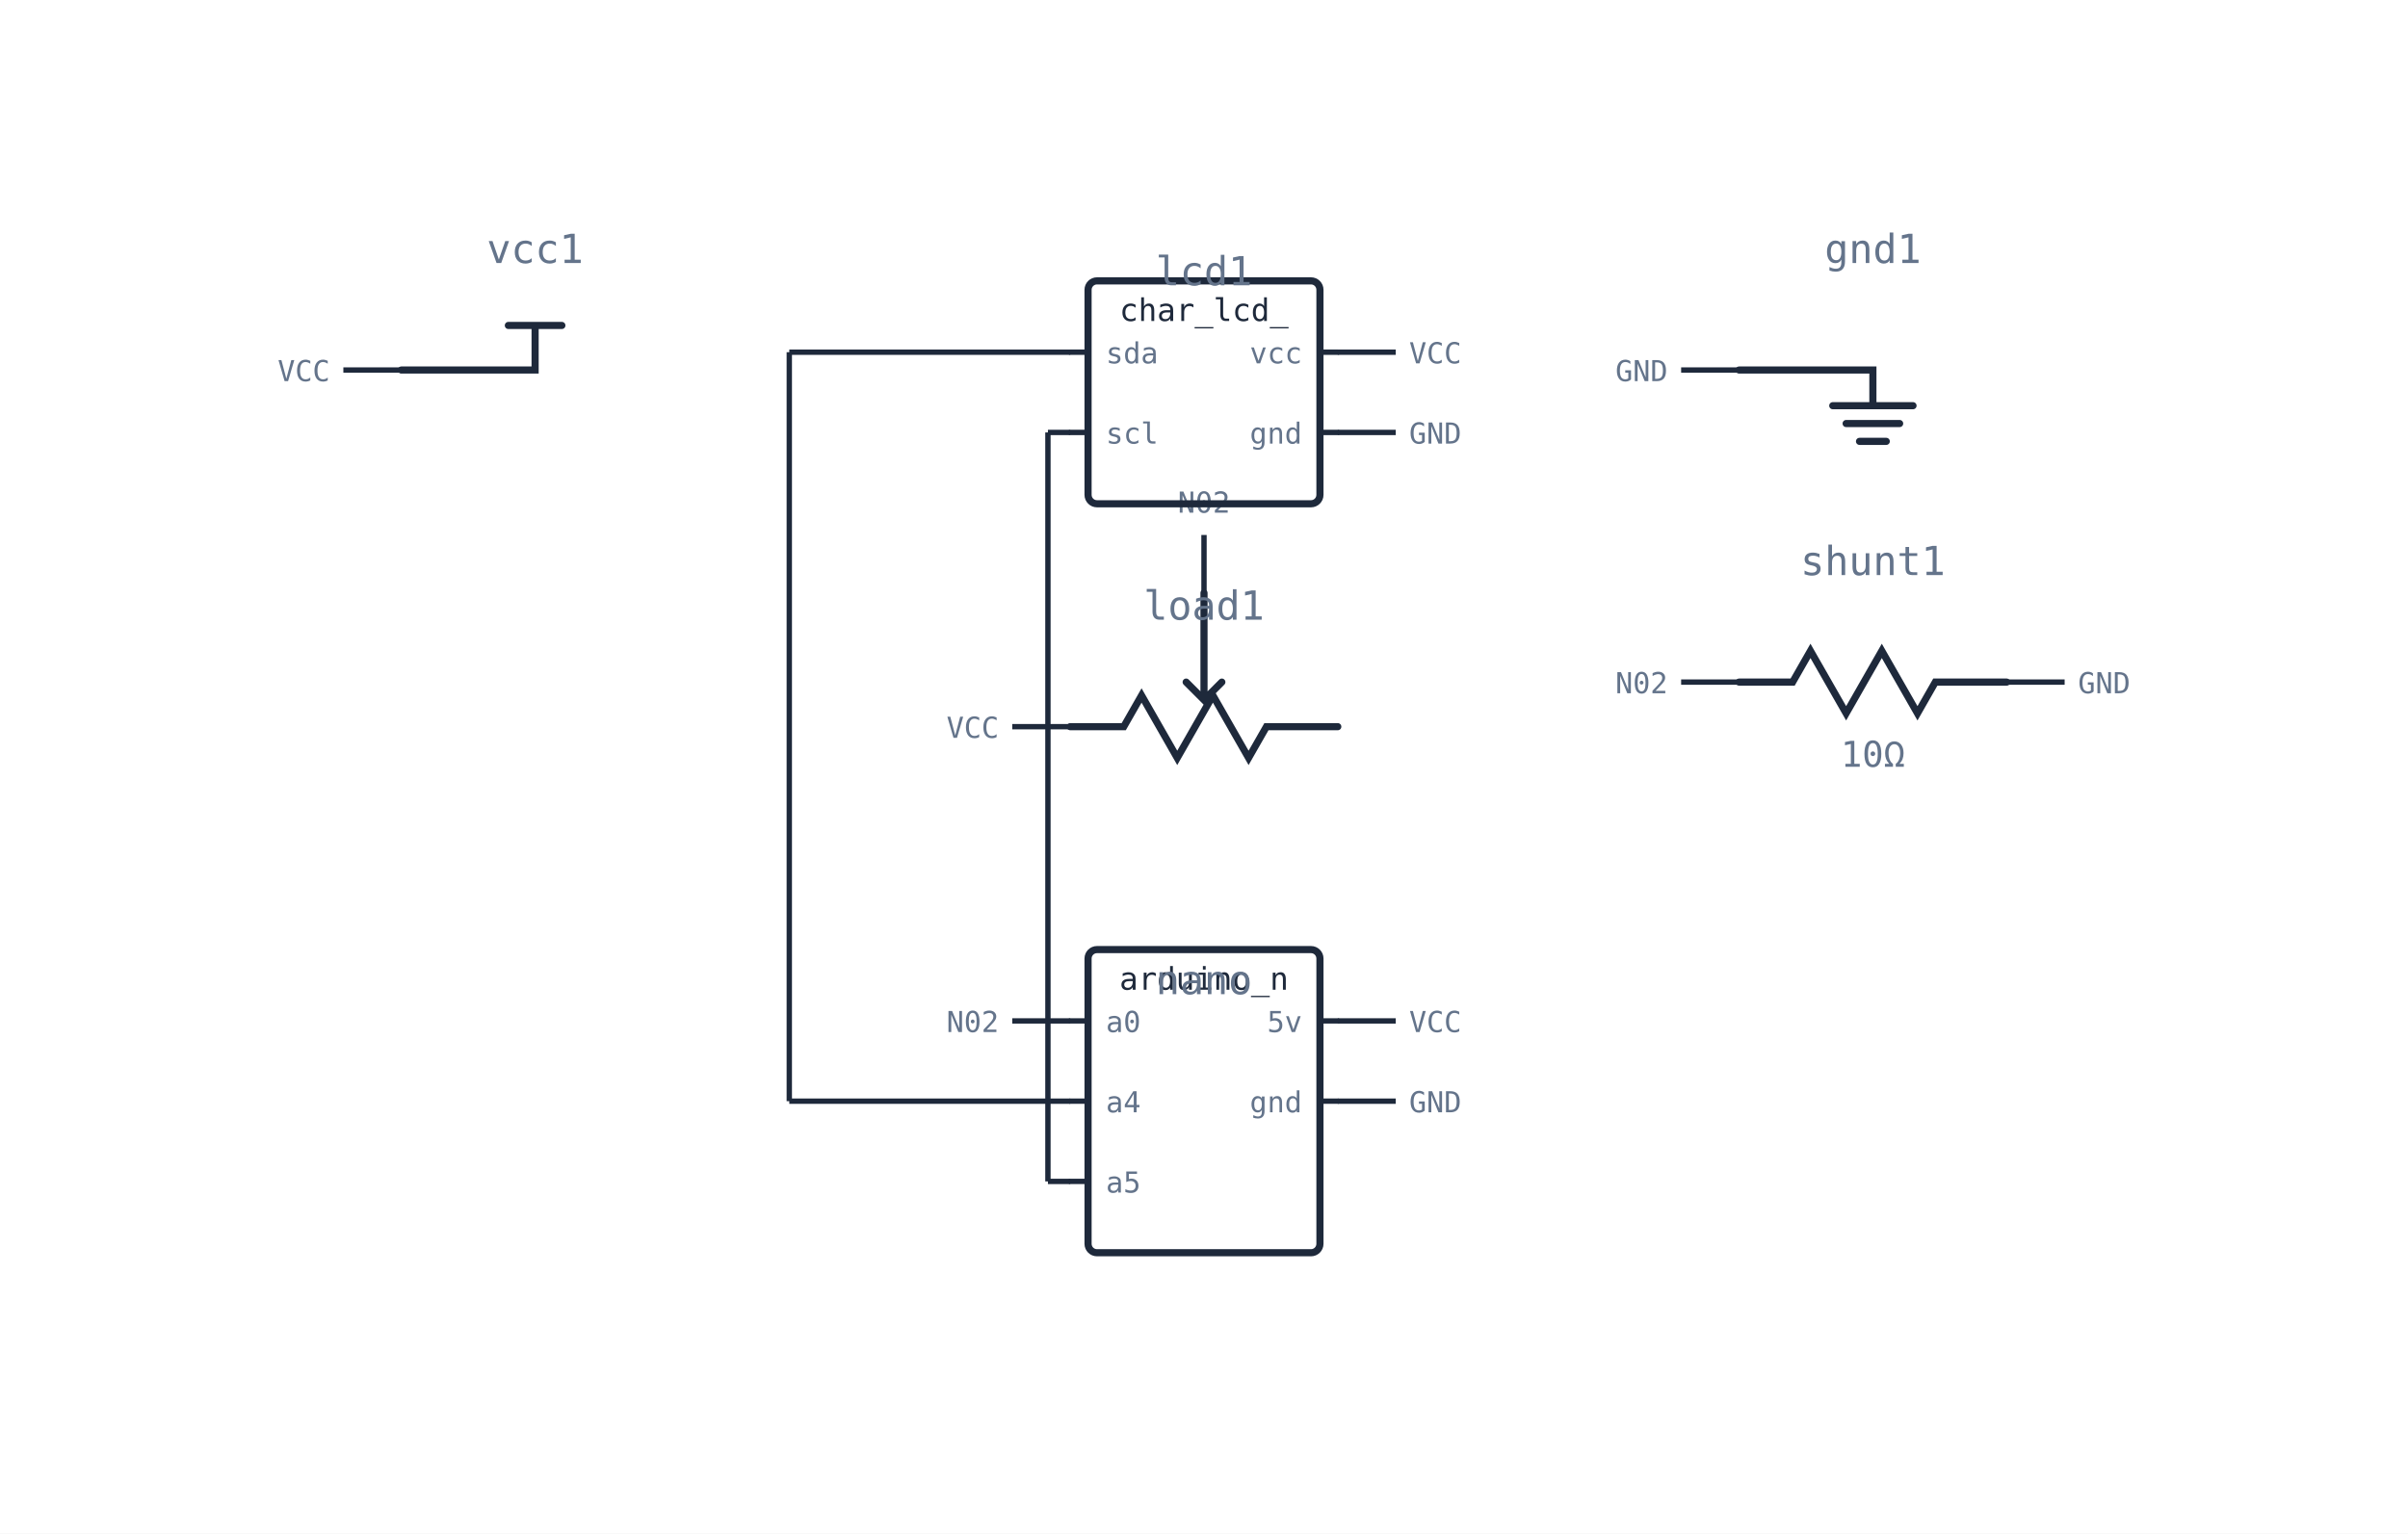
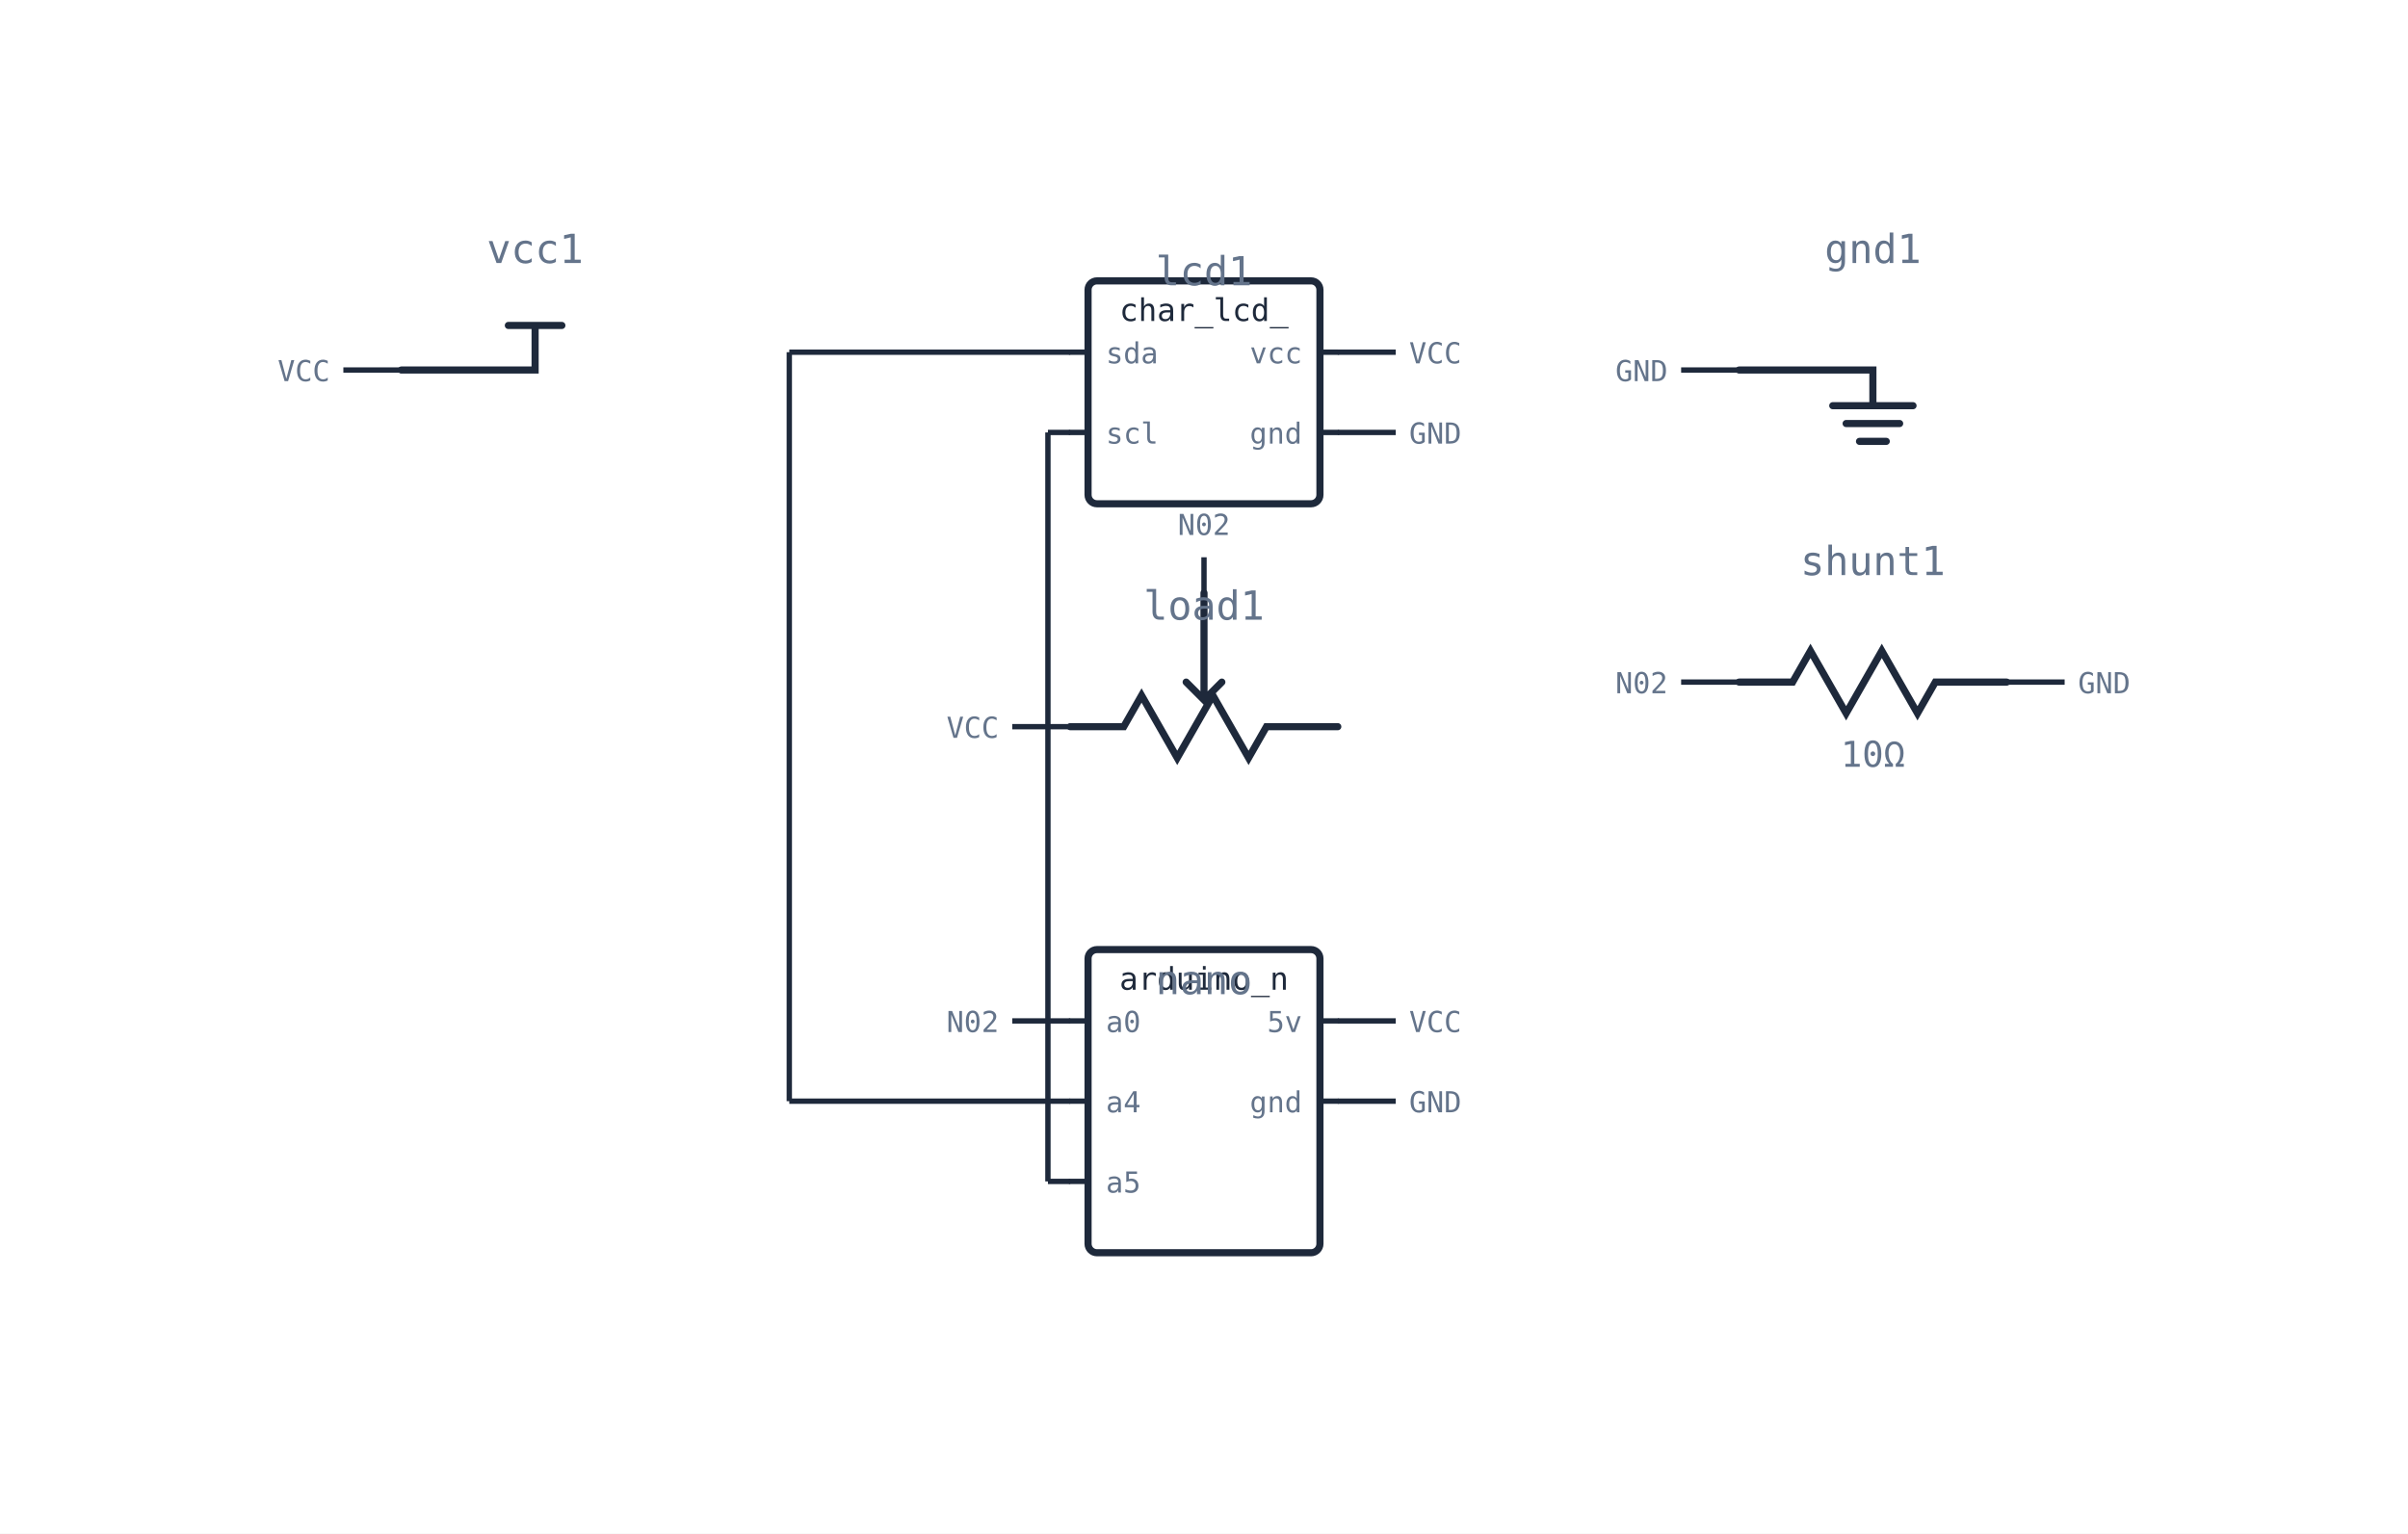
<svg xmlns="http://www.w3.org/2000/svg" width="540" height="344" viewBox="0 0 540 344">
  <rect width="540" height="344" fill="#ffffff" />
  <g fill="none" stroke="#1e293b" stroke-width="1.2">
    <line x1="177" y1="79" x2="177" y2="247" />
    <line x1="240" y1="79" x2="177" y2="79" />
    <line x1="240" y1="247" x2="177" y2="247" />
  </g>
  <g fill="none" stroke="#1e293b" stroke-width="1.2">
    <line x1="240" y1="97" x2="235" y2="97" />
    <line x1="235" y1="97" x2="235" y2="265" />
    <line x1="235" y1="265" x2="240" y2="265" />
  </g>
  <g>
-     <line x1="270" y1="133" x2="270" y2="120" stroke="#1e293b" stroke-width="1.2" />
-     <text x="270" y="115" text-anchor="middle" font-size="6.5" font-family="monospace" fill="#64748b">N02</text>
+     <line x1="270" y1="133" x2="270" y2="125" stroke="#1e293b" stroke-width="1.2" />
+     <text x="270" y="120" text-anchor="middle" font-size="6.5" font-family="monospace" fill="#64748b">N02</text>
  </g>
  <g>
    <line x1="390" y1="153" x2="377" y2="153" stroke="#1e293b" stroke-width="1.2" />
    <text x="374" y="155.5" text-anchor="end" font-size="6.5" font-family="monospace" fill="#64748b">N02</text>
  </g>
  <g>
    <line x1="240" y1="229" x2="227" y2="229" stroke="#1e293b" stroke-width="1.2" />
    <text x="224" y="231.5" text-anchor="end" font-size="6.5" font-family="monospace" fill="#64748b">N02</text>
  </g>
  <g>
    <line x1="300" y1="79" x2="313" y2="79" stroke="#1e293b" stroke-width="1.2" />
    <text x="316" y="81.5" text-anchor="start" font-size="6.5" font-family="monospace" fill="#64748b">VCC</text>
  </g>
  <g>
    <line x1="90" y1="83" x2="77" y2="83" stroke="#1e293b" stroke-width="1.2" />
    <text x="74" y="85.5" text-anchor="end" font-size="6.5" font-family="monospace" fill="#64748b">VCC</text>
  </g>
  <g>
    <line x1="240" y1="163" x2="227" y2="163" stroke="#1e293b" stroke-width="1.2" />
    <text x="224" y="165.5" text-anchor="end" font-size="6.5" font-family="monospace" fill="#64748b">VCC</text>
  </g>
  <g>
    <line x1="300" y1="229" x2="313" y2="229" stroke="#1e293b" stroke-width="1.2" />
    <text x="316" y="231.5" text-anchor="start" font-size="6.5" font-family="monospace" fill="#64748b">VCC</text>
  </g>
  <g>
    <line x1="390" y1="83" x2="377" y2="83" stroke="#1e293b" stroke-width="1.2" />
    <text x="374" y="85.5" text-anchor="end" font-size="6.5" font-family="monospace" fill="#64748b">GND</text>
  </g>
  <g>
    <line x1="300" y1="97" x2="313" y2="97" stroke="#1e293b" stroke-width="1.2" />
    <text x="316" y="99.5" text-anchor="start" font-size="6.5" font-family="monospace" fill="#64748b">GND</text>
  </g>
  <g>
    <line x1="450" y1="153" x2="463" y2="153" stroke="#1e293b" stroke-width="1.2" />
    <text x="466" y="155.5" text-anchor="start" font-size="6.5" font-family="monospace" fill="#64748b">GND</text>
  </g>
  <g>
    <line x1="300" y1="247" x2="313" y2="247" stroke="#1e293b" stroke-width="1.2" />
    <text x="316" y="249.5" text-anchor="start" font-size="6.5" font-family="monospace" fill="#64748b">GND</text>
  </g>
  <g transform="translate(270 247)" stroke="#1e293b" stroke-width="1.6" fill="none" stroke-linecap="round">
    <rect x="-26" y="-34" width="52" height="68" rx="2" />
    <path d="M -26 -18 L -30 -18" stroke-width="1.2" />
    <text x="-22" y="-15.5" text-anchor="start" font-size="6.5" font-family="monospace" fill="#64748b" stroke="none">a0</text>
    <path d="M -26 0 L -30 0" stroke-width="1.2" />
    <text x="-22" y="2.5" text-anchor="start" font-size="6.5" font-family="monospace" fill="#64748b" stroke="none">a4</text>
    <path d="M -26 18 L -30 18" stroke-width="1.2" />
    <text x="-22" y="20.5" text-anchor="start" font-size="6.5" font-family="monospace" fill="#64748b" stroke="none">a5</text>
    <path d="M 26 -18 L 30 -18" stroke-width="1.2" />
    <text x="22" y="-15.5" text-anchor="end" font-size="6.5" font-family="monospace" fill="#64748b" stroke="none">5v</text>
    <path d="M 26 0 L 30 0" stroke-width="1.2" />
    <text x="22" y="2.5" text-anchor="end" font-size="6.5" font-family="monospace" fill="#64748b" stroke="none">gnd</text>
    <text x="0" y="-25" text-anchor="middle" font-size="7" font-family="monospace" fill="#1e293b" stroke="none">arduino_n</text>
    <text x="0" y="-24" text-anchor="middle" font-size="9" font-family="monospace" fill="#64748b" stroke="none">nano</text>
  </g>
  <g transform="translate(120 83)" stroke="#1e293b" stroke-width="1.6" fill="none" stroke-linecap="round">
    <path d="M -30 0 L 0 0 L 0 -10 M -6 -10 L 6 -10" />
    <text x="0" y="-24" text-anchor="middle" font-size="9" font-family="monospace" fill="#64748b" stroke="none">vcc1</text>
  </g>
  <g transform="translate(420 83)" stroke="#1e293b" stroke-width="1.6" fill="none" stroke-linecap="round">
    <path d="M -30 0 L 0 0 L 0 8 M -9 8 L 9 8 M -6 12 L 6 12 M -3 16 L 3 16" />
    <text x="0" y="-24" text-anchor="middle" font-size="9" font-family="monospace" fill="#64748b" stroke="none">gnd1</text>
  </g>
  <g transform="translate(270 88)" stroke="#1e293b" stroke-width="1.6" fill="none" stroke-linecap="round">
    <rect x="-26" y="-25" width="52" height="50" rx="2" />
    <path d="M -26 -9 L -30 -9" stroke-width="1.2" />
    <text x="-22" y="-6.5" text-anchor="start" font-size="6.5" font-family="monospace" fill="#64748b" stroke="none">sda</text>
    <path d="M -26 9 L -30 9" stroke-width="1.2" />
    <text x="-22" y="11.5" text-anchor="start" font-size="6.5" font-family="monospace" fill="#64748b" stroke="none">scl</text>
    <path d="M 26 -9 L 30 -9" stroke-width="1.2" />
    <text x="22" y="-6.5" text-anchor="end" font-size="6.5" font-family="monospace" fill="#64748b" stroke="none">vcc</text>
    <path d="M 26 9 L 30 9" stroke-width="1.2" />
    <text x="22" y="11.5" text-anchor="end" font-size="6.5" font-family="monospace" fill="#64748b" stroke="none">gnd</text>
    <text x="0" y="-16" text-anchor="middle" font-size="7" font-family="monospace" fill="#1e293b" stroke="none">char_lcd_</text>
    <text x="0" y="-24" text-anchor="middle" font-size="9" font-family="monospace" fill="#64748b" stroke="none">lcd1</text>
  </g>
  <g transform="translate(270 163)" stroke="#1e293b" stroke-width="1.6" fill="none" stroke-linecap="round">
    <path d="M -30 0 L -18 0 L -14 -7 L -6 7 L 2 -7 L 10 7 L 14 0 L 30 0" />
    <path d="M 0 -30 L 0 -6 M -4 -10 L 0 -6 L 4 -10" />
    <text x="0" y="-24" text-anchor="middle" font-size="9" font-family="monospace" fill="#64748b" stroke="none">load1</text>
  </g>
  <g transform="translate(420 153)" stroke="#1e293b" stroke-width="1.6" fill="none" stroke-linecap="round">
    <path d="M -30 0 L -18 0 L -14 -7 L -6 7 L 2 -7 L 10 7 L 14 0 L 30 0" />
    <text x="0" y="19" text-anchor="middle" font-size="8" font-family="monospace" fill="#64748b" stroke="none">10Ω</text>
    <text x="0" y="-24" text-anchor="middle" font-size="9" font-family="monospace" fill="#64748b" stroke="none">shunt1</text>
  </g>
</svg>
